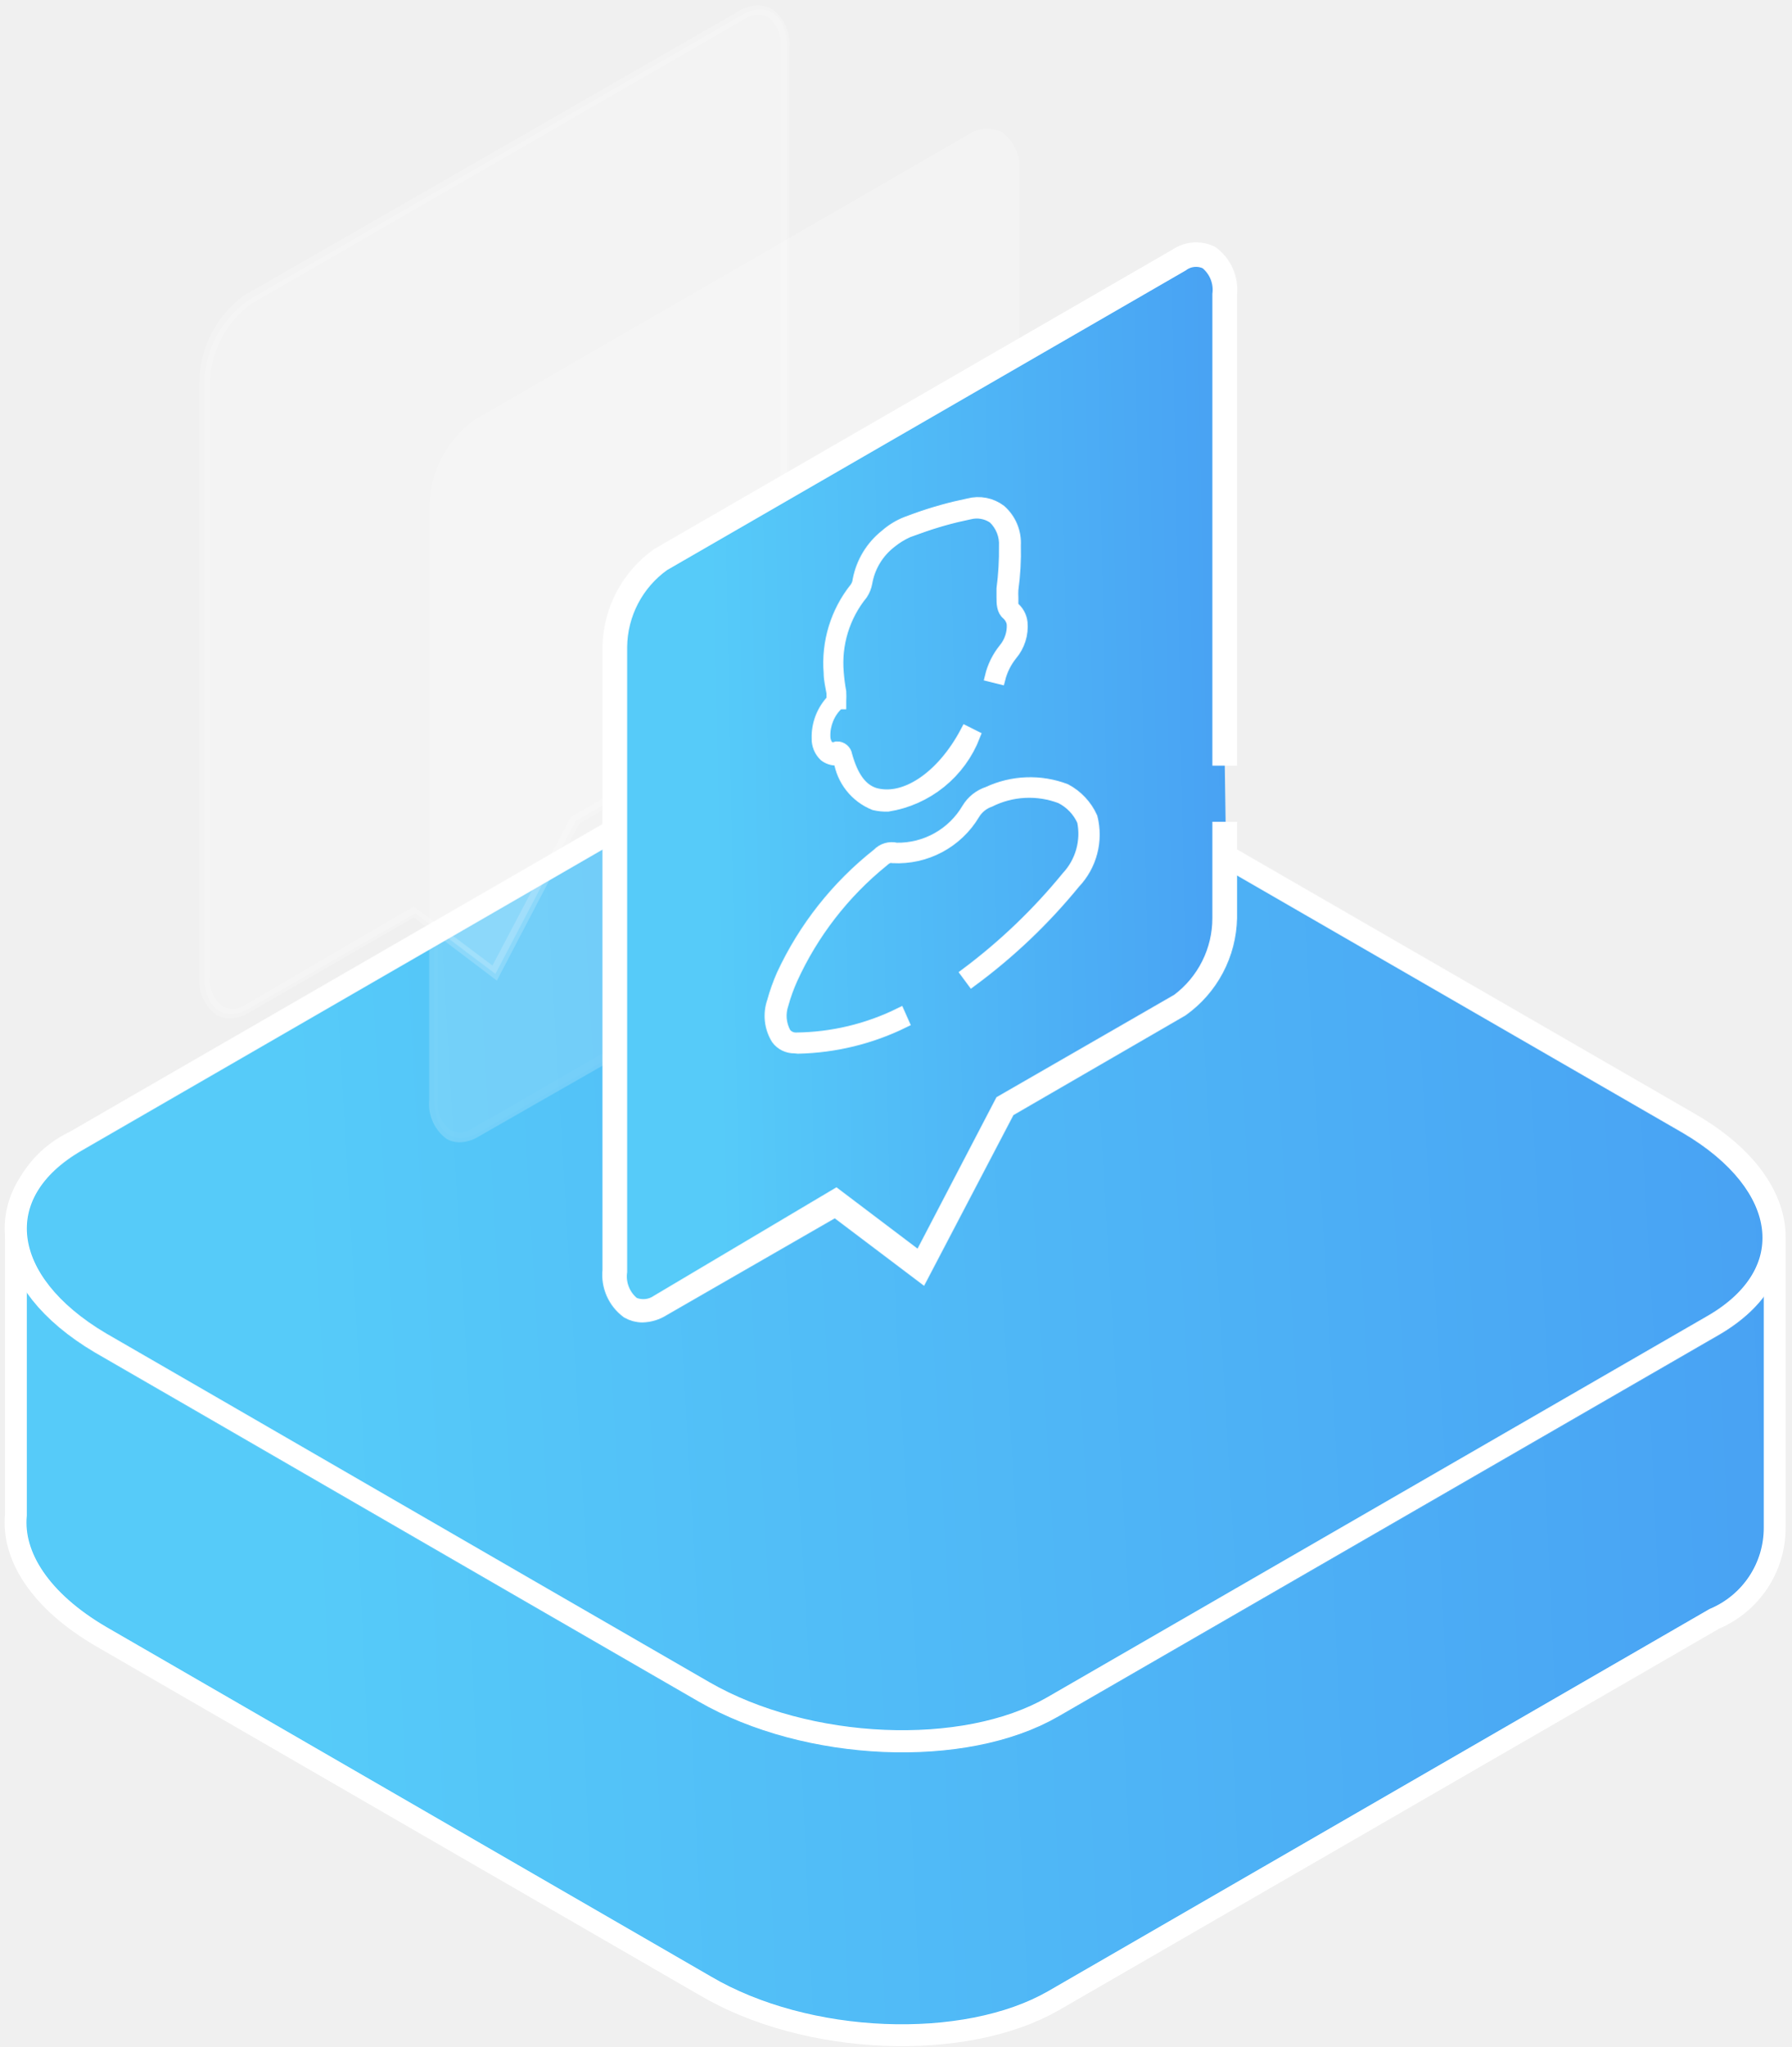
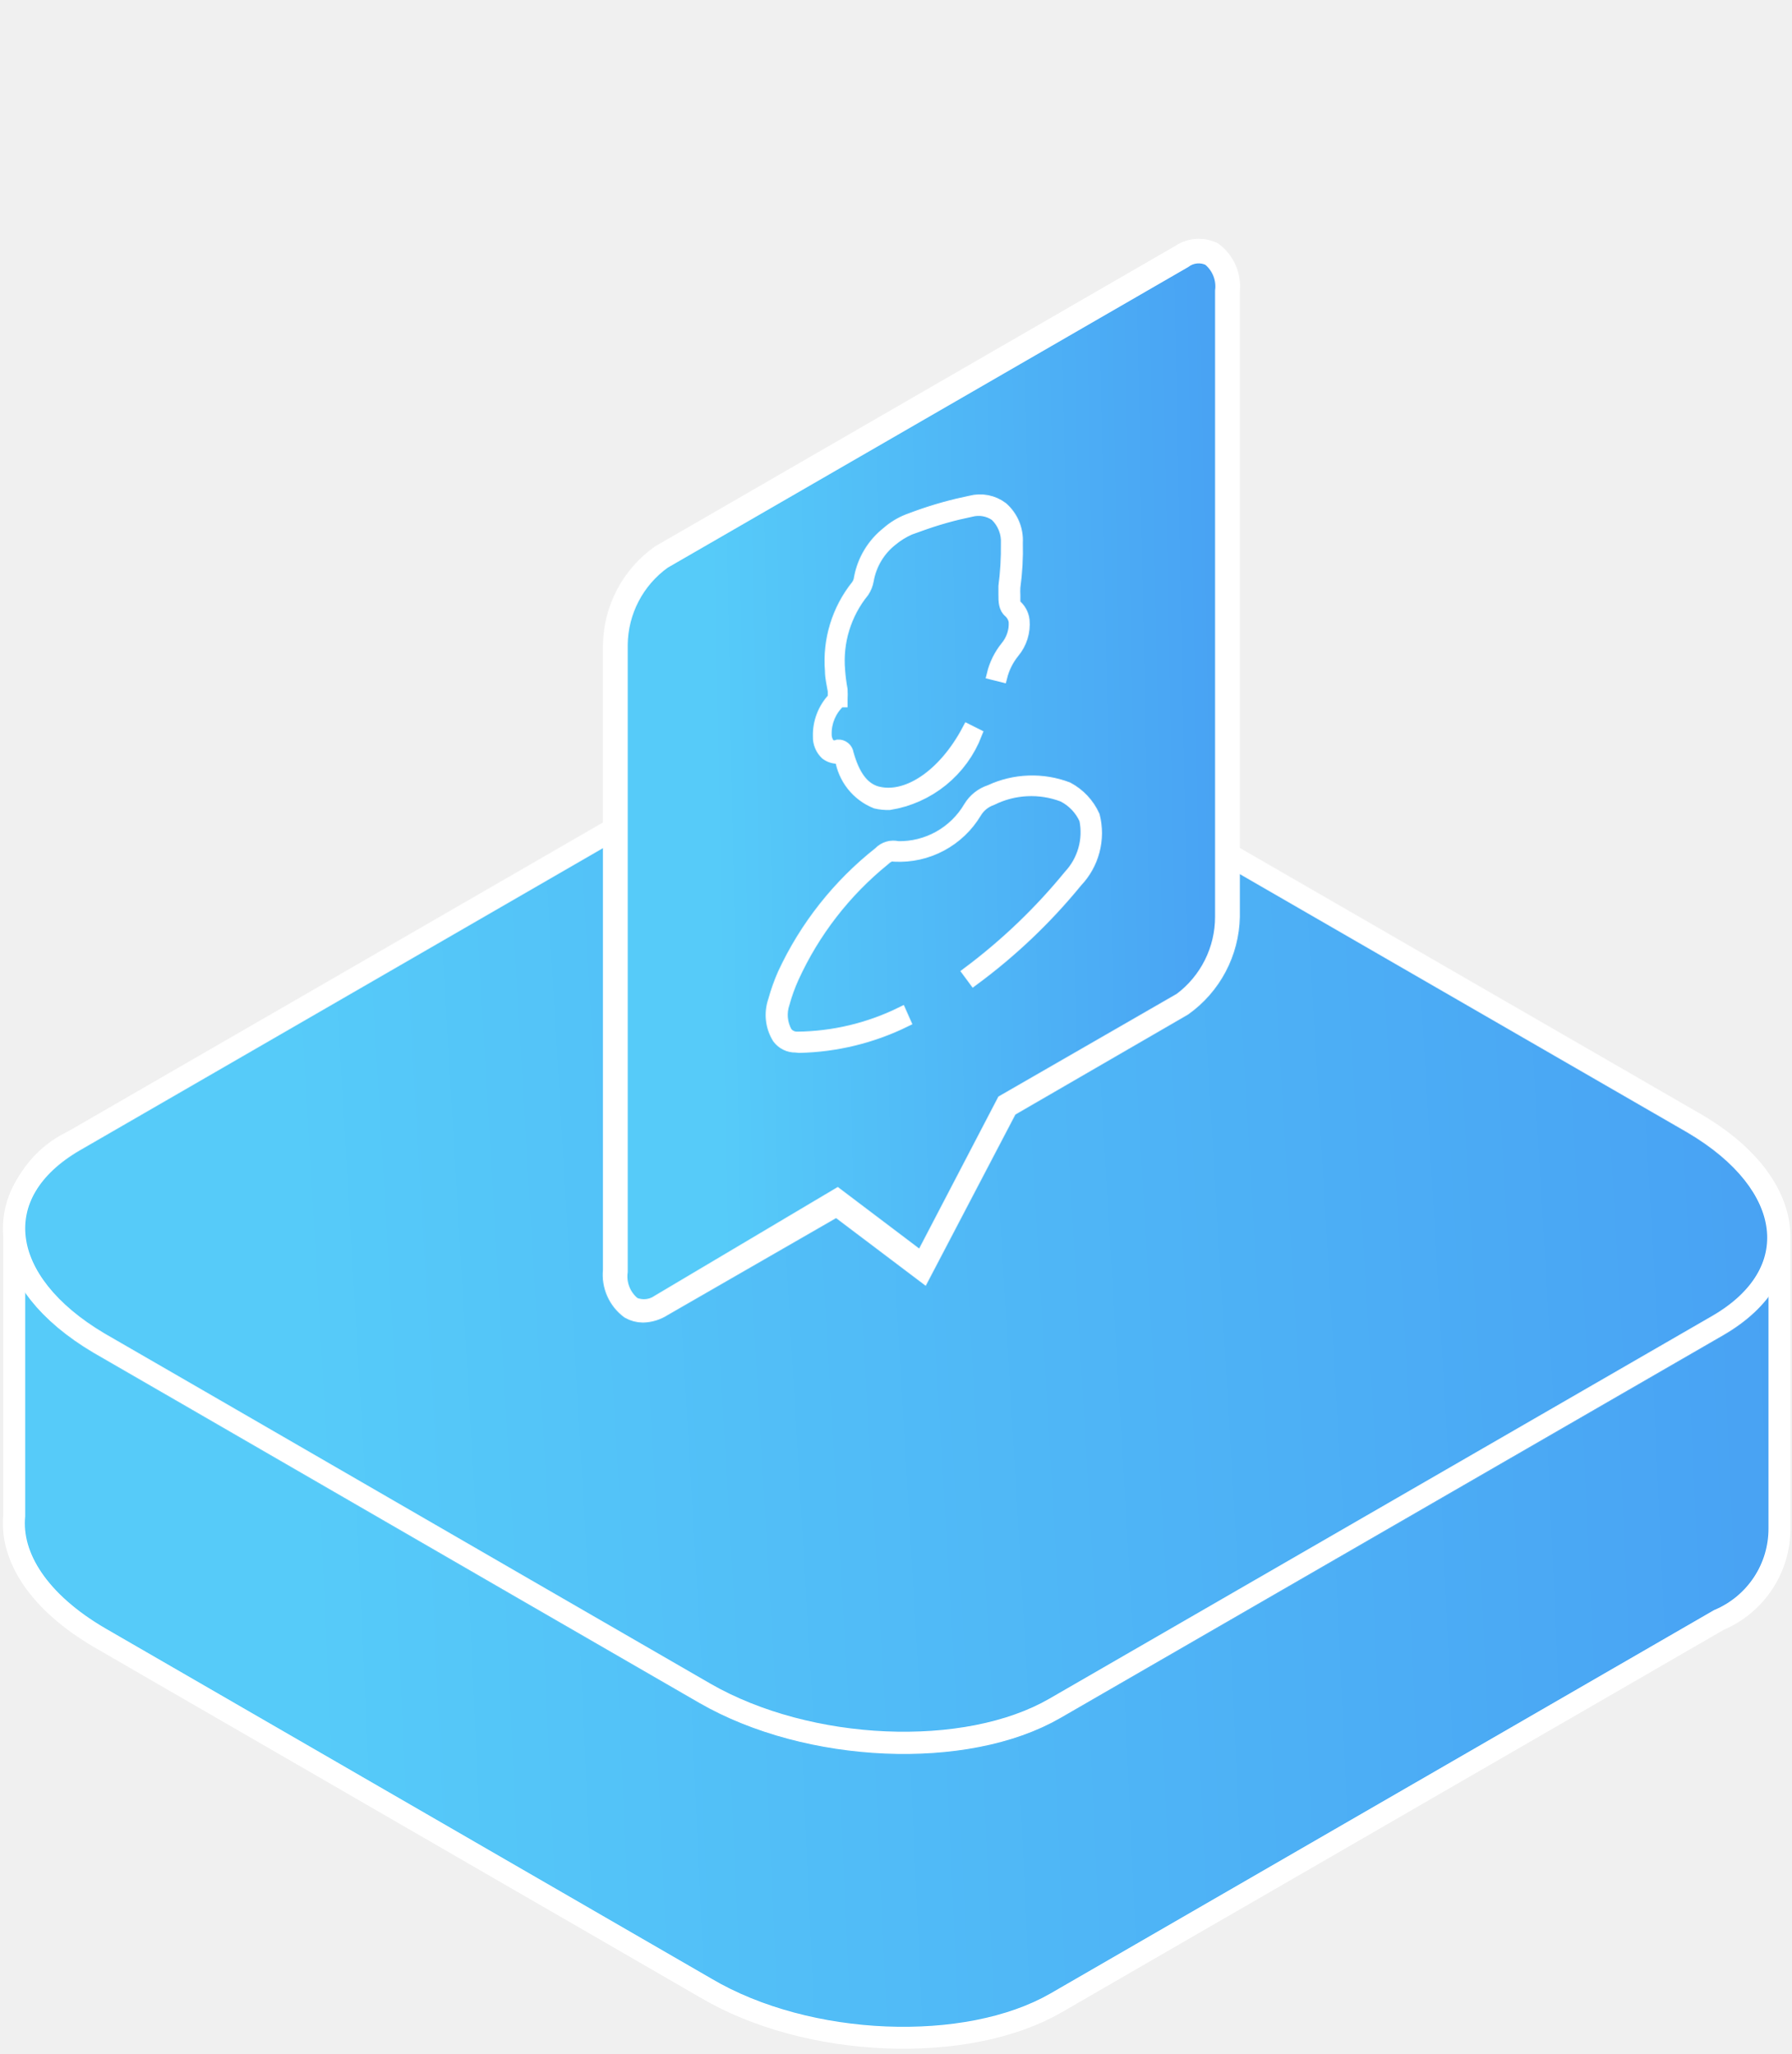
- <svg xmlns="http://www.w3.org/2000/svg" width="254" height="290" viewBox="0 0 254 290" fill="none">
-   <path d="M2.252 175.174C2.198 172.346 2.974 169.564 4.485 167.173C5.996 164.782 8.176 162.887 10.754 161.722L104.467 107.665C117.069 100.364 139.472 101.214 153.875 109.765L239.537 159.222C247.538 163.823 251.589 169.724 251.589 175.324V216.53C251.589 219.283 250.779 221.976 249.258 224.27C247.737 226.565 245.573 228.361 243.038 229.432L149.374 283.54C136.772 290.791 114.369 289.941 99.967 281.44L14.304 231.933C5.753 226.932 1.702 220.581 2.252 214.73V175.174Z" fill="url(#paint0_linear)" stroke="white" stroke-width="3.1" stroke-miterlimit="10" />
-   <path d="M74.364 225.094L99.818 239.796C114.42 248.197 136.673 249.197 149.275 241.896L242.889 187.838C255.49 180.537 253.99 167.835 239.388 159.234L153.726 109.777C139.173 101.376 116.92 100.376 104.318 107.677L10.755 161.735C-1.847 169.036 -0.297 181.737 14.255 190.339L28.107 198.34L74.364 225.094Z" fill="url(#paint1_linear)" stroke="white" stroke-width="3.14" stroke-miterlimit="10" />
-   <g opacity="0.9">
-     <path opacity="0.2" d="M28.938 54.203V138.306C28.938 142.825 31.697 144.918 35.074 143.063L58.859 129.458L70.228 138.02L81.597 116.329L105.382 102.676C107.261 101.351 108.801 99.6 109.876 97.566C110.95 95.532 111.53 93.274 111.566 90.974V6.728C111.566 2.209 108.807 0.164 105.382 1.971L35.455 42.358C33.497 43.664 31.883 45.422 30.748 47.484C29.614 49.546 28.993 51.85 28.938 54.203Z" fill="white" />
-     <path opacity="0.2" d="M30.708 143.875C29.847 143.243 29.166 142.397 28.732 141.421C28.298 140.445 28.127 139.372 28.234 138.31V54.206C28.256 51.807 28.835 49.446 29.925 47.308C31.014 45.17 32.585 43.314 34.514 41.886L104.679 1.595C105.372 1.125 106.177 0.847 107.013 0.789C107.848 0.73 108.684 0.894 109.436 1.262C110.297 1.894 110.978 2.74 111.412 3.716C111.846 4.692 112.017 5.764 111.909 6.827V90.835C111.865 93.251 111.257 95.623 110.134 97.762C109.011 99.901 107.403 101.748 105.44 103.156L82.083 116.713L70.429 138.976L58.632 130.032L35.417 143.447C34.591 143.975 33.638 144.27 32.658 144.303C31.982 144.334 31.309 144.187 30.708 143.875ZM69.81 136.835L80.894 115.762L104.679 102.062C106.47 100.777 107.938 99.094 108.97 97.147C110.002 95.199 110.568 93.038 110.625 90.835V6.732C110.723 5.916 110.609 5.088 110.292 4.329C109.975 3.571 109.467 2.907 108.817 2.403C108.296 2.147 107.715 2.039 107.136 2.089C106.558 2.139 106.004 2.347 105.535 2.689L35.56 43.075C33.808 44.365 32.375 46.039 31.369 47.968C30.363 49.898 29.811 52.032 29.757 54.206V138.31C29.658 139.126 29.773 139.954 30.09 140.712C30.407 141.471 30.915 142.135 31.564 142.638C32.086 142.894 32.667 143.003 33.245 142.953C33.824 142.902 34.377 142.695 34.847 142.353L58.632 128.463L69.81 136.835Z" fill="white" />
-   </g>
-   <g opacity="0.2">
-     <path opacity="0.9" d="M61.547 71.762V155.865C61.547 160.622 64.306 162.43 67.683 160.622L91.468 147.017L102.837 155.579L114.206 133.888L137.991 120.235C139.856 118.868 141.368 117.076 142.402 115.008C143.436 112.94 143.962 110.655 143.937 108.343V24.287C143.937 19.768 141.226 17.675 137.801 19.53L67.826 60.06C65.932 61.378 64.376 63.125 63.284 65.159C62.193 67.192 61.598 69.455 61.547 71.762Z" fill="white" />
-     <path opacity="0.9" d="M63.317 161.423C62.456 160.791 61.775 159.945 61.342 158.969C60.908 157.993 60.736 156.921 60.844 155.858V71.755C60.888 69.339 61.496 66.967 62.619 64.828C63.742 62.689 65.35 60.842 67.313 59.434L137.288 19.048C137.982 18.578 138.787 18.3 139.622 18.242C140.457 18.184 141.293 18.347 142.045 18.715C142.906 19.347 143.587 20.193 144.021 21.169C144.455 22.145 144.626 23.218 144.519 24.28V108.336C144.482 110.76 143.878 113.141 142.754 115.289C141.631 117.437 140.019 119.291 138.049 120.704L114.597 134.214L102.943 156.524L91.288 147.676L67.837 161.09C66.994 161.614 66.022 161.894 65.03 161.899C64.429 161.88 63.842 161.717 63.317 161.423ZM102.42 154.383L113.503 133.215L137.288 119.467C139.061 118.198 140.511 116.528 141.519 114.594C142.527 112.661 143.066 110.517 143.092 108.336V24.28C143.19 23.464 143.075 22.636 142.758 21.878C142.442 21.119 141.934 20.455 141.284 19.951C140.763 19.696 140.182 19.587 139.603 19.637C139.025 19.688 138.471 19.895 138.002 20.237L67.837 60.623C66.085 61.914 64.651 63.587 63.645 65.517C62.639 67.446 62.088 69.58 62.033 71.755V155.858C61.935 156.674 62.049 157.502 62.366 158.261C62.683 159.019 63.191 159.683 63.841 160.187C64.365 160.441 64.949 160.545 65.529 160.486C66.109 160.427 66.661 160.208 67.123 159.854L91.146 146.011L102.42 154.383Z" fill="white" />
-   </g>
-   <path d="M173.613 107.522V41.713C173.613 36.962 170.712 34.812 167.162 36.712L93.601 79.468C91.626 80.847 90 82.668 88.854 84.787C87.708 86.905 87.073 89.262 87 91.67V180.033C87 185.034 89.9 186.984 93.451 185.034L118.455 170.732L130.406 179.483L142.308 156.629L167.312 142.327C169.271 140.909 170.873 139.055 171.993 136.912C173.112 134.768 173.718 132.394 173.763 129.976V117.474" fill="url(#paint2_linear)" />
-   <path d="M91.059 186.429C92.106 186.403 93.126 186.092 94.009 185.528L118.413 171.476L130.664 180.728L142.916 157.324L167.52 143.072C169.593 141.598 171.293 139.658 172.482 137.409C173.672 135.16 174.319 132.664 174.371 130.12V117.469H172.871V130.12C172.872 132.392 172.345 134.632 171.329 136.663C170.313 138.695 168.838 140.461 167.02 141.822L142.016 156.224L130.414 178.477L118.513 169.476L93.259 184.478C92.754 184.831 92.167 185.049 91.554 185.11C90.941 185.171 90.323 185.074 89.758 184.828C89.076 184.289 88.547 183.58 88.223 182.773C87.898 181.967 87.79 181.089 87.908 180.228V91.665C87.935 89.372 88.501 87.118 89.561 85.085C90.621 83.052 92.145 81.298 94.009 79.963L167.52 37.507C168.013 37.13 168.602 36.897 169.22 36.836C169.838 36.774 170.462 36.885 171.02 37.157C171.694 37.692 172.218 38.392 172.543 39.189C172.867 39.987 172.98 40.854 172.871 41.708V107.517H174.371V41.708C174.484 40.59 174.304 39.463 173.848 38.437C173.391 37.411 172.676 36.521 171.77 35.857C170.98 35.47 170.101 35.298 169.223 35.36C168.345 35.421 167.499 35.714 166.77 36.207L93.259 78.663C91.182 80.145 89.48 82.093 88.29 84.351C87.101 86.609 86.456 89.113 86.408 91.665V180.028C86.295 181.145 86.475 182.272 86.931 183.298C87.387 184.325 88.103 185.214 89.008 185.878C89.633 186.234 90.339 186.424 91.059 186.429Z" fill="white" stroke="white" stroke-width="2" />
-   <path d="M125.867 114.28C128.622 113.843 131.214 112.689 133.382 110.933C135.55 109.178 137.218 106.883 138.218 104.279L136.918 103.629C133.468 110.18 128.117 113.63 123.966 112.38C122.166 111.78 120.916 110.08 120.066 107.029C120.016 106.685 119.841 106.371 119.572 106.149C119.304 105.927 118.963 105.813 118.616 105.829C118.263 105.974 117.868 105.974 117.515 105.829C117.162 105.429 116.967 104.913 116.965 104.379C116.941 103.517 117.102 102.66 117.439 101.866C117.775 101.072 118.279 100.36 118.916 99.778H119.216V99.378C119.24 98.928 119.24 98.478 119.216 98.028C119.05 97.135 118.933 96.233 118.866 95.328C118.508 91.325 119.728 87.341 122.266 84.226C122.594 83.726 122.815 83.165 122.916 82.576C123.307 80.361 124.499 78.367 126.267 76.975C127.026 76.348 127.867 75.826 128.767 75.425L130.167 74.925C132.53 74.063 134.954 73.378 137.418 72.874C137.995 72.721 138.598 72.695 139.185 72.799C139.772 72.903 140.33 73.133 140.819 73.474C141.344 73.973 141.755 74.581 142.023 75.254C142.291 75.928 142.409 76.651 142.369 77.375C142.396 79.398 142.279 81.42 142.019 83.426V84.576C142.019 85.526 142.019 86.526 142.769 87.126C143.142 87.469 143.389 87.927 143.469 88.427C143.545 89.697 143.134 90.949 142.319 91.927C141.383 93.083 140.717 94.432 140.369 95.878L141.769 96.228C142.086 94.986 142.665 93.826 143.469 92.827C144.004 92.195 144.407 91.462 144.656 90.672C144.905 89.883 144.995 89.051 144.919 88.227C144.87 87.775 144.729 87.338 144.506 86.943C144.282 86.547 143.981 86.201 143.619 85.926C143.619 85.926 143.619 85.626 143.619 84.726C143.597 84.343 143.597 83.959 143.619 83.576C143.907 81.489 144.025 79.381 143.969 77.275C144.021 76.337 143.859 75.399 143.495 74.533C143.131 73.666 142.575 72.894 141.869 72.274C141.228 71.789 140.486 71.456 139.697 71.3C138.909 71.144 138.096 71.169 137.318 71.374C134.771 71.894 132.264 72.596 129.817 73.474L128.467 73.975C127.387 74.399 126.388 75.008 125.517 75.775C123.48 77.384 122.095 79.675 121.616 82.226C121.576 82.605 121.438 82.966 121.216 83.276C118.481 86.688 117.156 91.019 117.515 95.378C117.515 96.378 117.766 97.278 117.916 98.228V99.178C117.223 99.903 116.681 100.758 116.321 101.694C115.96 102.629 115.789 103.627 115.815 104.629C115.799 105.104 115.885 105.577 116.066 106.017C116.247 106.457 116.519 106.853 116.865 107.179C117.45 107.625 118.186 107.822 118.916 107.729C119.12 109.133 119.69 110.459 120.567 111.573C121.445 112.688 122.6 113.552 123.916 114.08C124.555 114.232 125.211 114.299 125.867 114.28Z" fill="white" stroke="white" stroke-width="1.5" />
-   <path d="M113.136 148.587C118.342 148.476 123.462 147.23 128.138 144.936L127.538 143.586C122.961 145.839 117.937 147.036 112.836 147.087C112.556 147.091 112.28 147.029 112.028 146.908C111.776 146.786 111.556 146.608 111.385 146.387C111.047 145.774 110.84 145.096 110.78 144.398C110.72 143.701 110.807 142.998 111.035 142.336C111.375 141.104 111.81 139.9 112.336 138.735C115.279 132.283 119.679 126.6 125.187 122.133C125.888 121.483 126.238 121.533 126.588 121.583C128.89 121.703 131.182 121.193 133.217 120.11C135.252 119.026 136.953 117.409 138.139 115.432C138.638 114.592 139.417 113.954 140.34 113.632C141.881 112.861 143.566 112.418 145.288 112.332C147.009 112.246 148.73 112.518 150.341 113.132C151.72 113.823 152.816 114.972 153.442 116.382C153.727 117.771 153.676 119.209 153.293 120.574C152.91 121.94 152.207 123.195 151.241 124.233C147.048 129.365 142.245 133.966 136.939 137.935L137.789 139.085C143.218 135.079 148.123 130.409 152.391 125.183C153.557 123.959 154.393 122.459 154.821 120.823C155.25 119.188 155.257 117.471 154.842 115.832C154.071 114.119 152.751 112.711 151.091 111.831C149.316 111.156 147.423 110.843 145.525 110.912C143.627 110.98 141.761 111.429 140.04 112.232C138.806 112.635 137.758 113.469 137.089 114.582C136.069 116.319 134.605 117.753 132.847 118.737C131.09 119.722 129.102 120.221 127.088 120.183C126.607 120.066 126.104 120.078 125.63 120.219C125.155 120.359 124.727 120.623 124.387 120.983C118.588 125.559 113.945 131.434 110.835 138.135C110.292 139.367 109.84 140.637 109.485 141.936C109.18 142.816 109.076 143.753 109.18 144.679C109.283 145.605 109.593 146.496 110.085 147.287C110.38 147.683 110.765 148.003 111.209 148.221C111.652 148.438 112.142 148.547 112.636 148.537L113.136 148.587Z" fill="white" stroke="white" stroke-width="1.5" />
+ <svg xmlns="http://www.w3.org/2000/svg" width="253" height="290" viewBox="0 0 253 290" fill="none">
+   <path d="M2.006 174.554C1.951 171.726 2.728 168.944 4.239 166.553C5.75 164.162 7.93 162.267 10.508 161.102L104.221 107.045C116.823 99.743 139.226 100.594 153.628 109.145L239.291 158.602C247.292 163.203 251.342 169.104 251.342 174.704V215.91C251.343 218.663 250.533 221.356 249.012 223.65C247.491 225.945 245.327 227.741 242.791 228.812L149.128 282.92C136.526 290.171 114.123 289.321 99.721 280.82L14.058 231.313C5.507 226.312 1.456 219.961 2.006 214.11V174.554Z" fill="url(#paint0_linear)" stroke="white" stroke-width="3.1" stroke-miterlimit="10" />
+   <path d="M74.118 224.475L99.572 239.177C114.174 247.578 136.427 248.578 149.029 241.277L242.642 187.219C255.244 179.918 253.744 167.216 239.142 158.615L153.479 109.158C138.927 100.757 116.674 99.757 104.072 107.058L10.509 161.115C-2.093 168.417 -0.543 181.118 14.009 189.72L27.861 197.721L74.118 224.475Z" fill="url(#paint1_linear)" stroke="white" stroke-width="3.14" stroke-miterlimit="10" />
+   <path d="M173.367 106.903V41.094C173.367 36.343 170.466 34.193 166.916 36.093L93.355 78.849C91.38 80.228 89.754 82.049 88.608 84.168C87.462 86.286 86.827 88.643 86.754 91.051V179.414C86.754 184.414 89.654 186.365 93.205 184.414L118.209 170.112L130.16 178.864L142.062 156.01L167.066 141.708C169.025 140.29 170.627 138.436 171.747 136.293C172.866 134.149 173.472 131.774 173.517 129.356V116.855" fill="url(#paint2_linear)" />
+   <path d="M90.812 185.808C91.86 185.783 92.88 185.471 93.763 184.908L118.166 170.856L130.418 180.108L142.67 156.704L167.274 142.452C169.347 140.978 171.047 139.038 172.236 136.789C173.426 134.54 174.073 132.044 174.125 129.5V116.848H172.624V129.5C172.626 131.771 172.098 134.012 171.083 136.043C170.067 138.074 168.592 139.841 166.774 141.202L141.77 155.604L130.168 177.857L118.266 168.856L93.013 183.858C92.508 184.211 91.921 184.429 91.308 184.49C90.695 184.551 90.077 184.454 89.512 184.208C88.83 183.668 88.301 182.96 87.977 182.153C87.652 181.347 87.544 180.469 87.662 179.608V91.045C87.689 88.752 88.255 86.498 89.315 84.465C90.375 82.432 91.899 80.678 93.763 79.343L167.274 36.887C167.767 36.51 168.356 36.277 168.974 36.215C169.592 36.154 170.215 36.265 170.774 36.537C171.448 37.072 171.972 37.772 172.296 38.569C172.621 39.367 172.734 40.234 172.624 41.087V115.231H174.125V41.087C174.238 39.97 174.058 38.843 173.601 37.817C173.145 36.791 172.429 35.901 171.524 35.237C170.734 34.85 169.855 34.678 168.977 34.74C168.099 34.801 167.253 35.093 166.524 35.587L93.013 78.043C90.936 79.525 89.234 81.473 88.044 83.731C86.855 85.988 86.21 88.493 86.162 91.045V179.408C86.049 180.525 86.229 181.652 86.685 182.678C87.141 183.704 87.857 184.594 88.762 185.258C89.387 185.614 90.093 185.804 90.812 185.808Z" fill="white" stroke="white" stroke-width="2" />
+   <path d="M125.621 113.658C128.376 113.221 130.968 112.067 133.136 110.311C135.304 108.556 136.972 106.261 137.972 103.657L136.672 103.007C133.222 109.558 127.871 113.008 123.72 111.758C121.92 111.158 120.67 109.458 119.82 106.407C119.77 106.063 119.594 105.749 119.326 105.527C119.058 105.305 118.717 105.191 118.369 105.207C118.017 105.352 117.622 105.352 117.269 105.207C116.916 104.806 116.721 104.291 116.719 103.757C116.695 102.895 116.856 102.038 117.193 101.244C117.529 100.45 118.033 99.738 118.67 99.156H118.97V98.756C118.994 98.306 118.994 97.856 118.97 97.406C118.804 96.513 118.687 95.611 118.62 94.706C118.262 90.703 119.482 86.719 122.02 83.604C122.348 83.104 122.569 82.543 122.67 81.954C123.061 79.738 124.253 77.745 126.021 76.353C126.78 75.725 127.621 75.204 128.521 74.803L129.921 74.303C132.284 73.441 134.708 72.756 137.172 72.252C137.749 72.099 138.351 72.073 138.939 72.177C139.526 72.281 140.084 72.511 140.573 72.852C141.098 73.351 141.509 73.959 141.777 74.632C142.045 75.306 142.163 76.029 142.123 76.753C142.15 78.776 142.033 80.798 141.773 82.804V83.954C141.773 84.904 141.773 85.904 142.523 86.504C142.896 86.847 143.143 87.305 143.223 87.805C143.299 89.075 142.888 90.327 142.073 91.305C141.137 92.461 140.471 93.81 140.123 95.256L141.523 95.606C141.84 94.364 142.419 93.204 143.223 92.205C143.758 91.573 144.161 90.84 144.41 90.05C144.659 89.261 144.748 88.429 144.673 87.605C144.624 87.153 144.483 86.716 144.26 86.321C144.036 85.925 143.734 85.579 143.373 85.304C143.373 85.304 143.373 85.004 143.373 84.104C143.351 83.721 143.351 83.337 143.373 82.954C143.661 80.867 143.778 78.759 143.723 76.653C143.775 75.715 143.613 74.777 143.249 73.911C142.885 73.044 142.329 72.272 141.623 71.652C140.982 71.167 140.24 70.834 139.451 70.678C138.663 70.522 137.849 70.547 137.072 70.752C134.525 71.272 132.018 71.974 129.571 72.852L128.221 73.352C127.14 73.777 126.142 74.386 125.271 75.153C123.234 76.762 121.849 79.053 121.37 81.604C121.33 81.982 121.192 82.344 120.97 82.654C118.234 86.066 116.91 90.397 117.269 94.755C117.269 95.756 117.519 96.656 117.669 97.606V98.556C116.977 99.281 116.435 100.136 116.075 101.072C115.714 102.007 115.542 103.005 115.569 104.007C115.553 104.482 115.639 104.955 115.82 105.395C116.001 105.835 116.273 106.231 116.619 106.557C117.204 107.003 117.94 107.2 118.67 107.107C118.874 108.511 119.444 109.837 120.321 110.951C121.199 112.066 122.354 112.93 123.67 113.458C124.309 113.61 124.965 113.677 125.621 113.658Z" fill="white" stroke="white" stroke-width="1.5" />
+   <path d="M112.89 147.965C118.096 147.853 123.216 146.608 127.892 144.314L127.292 142.964C122.715 145.217 117.691 146.414 112.59 146.465C112.31 146.468 112.034 146.407 111.782 146.286C111.53 146.164 111.31 145.986 111.139 145.764C110.801 145.151 110.594 144.474 110.534 143.776C110.474 143.079 110.561 142.376 110.789 141.714C111.129 140.482 111.564 139.278 112.089 138.113C115.033 131.661 119.432 125.978 124.941 121.511C125.641 120.861 125.992 120.911 126.342 120.961C128.644 121.08 130.935 120.571 132.97 119.488C135.005 118.404 136.707 116.787 137.893 114.81C138.392 113.97 139.171 113.332 140.094 113.01C141.635 112.239 143.32 111.796 145.042 111.71C146.763 111.624 148.484 111.896 150.095 112.51C151.474 113.201 152.57 114.35 153.195 115.76C153.481 117.149 153.43 118.587 153.047 119.952C152.664 121.318 151.961 122.573 150.995 123.611C146.802 128.743 141.999 133.344 136.693 137.313L137.543 138.463C142.972 134.457 147.877 129.787 152.145 124.561C153.311 123.337 154.147 121.837 154.575 120.201C155.004 118.566 155.011 116.849 154.596 115.21C153.825 113.497 152.505 112.089 150.845 111.209C149.07 110.534 147.177 110.221 145.279 110.29C143.38 110.358 141.515 110.807 139.794 111.609C138.56 112.013 137.512 112.847 136.843 113.96C135.823 115.697 134.359 117.131 132.601 118.115C130.844 119.1 128.856 119.598 126.842 119.561C126.361 119.444 125.858 119.456 125.383 119.597C124.909 119.737 124.481 120.001 124.141 120.361C118.341 124.937 113.699 130.812 110.589 137.513C110.046 138.745 109.594 140.015 109.239 141.314C108.934 142.194 108.83 143.131 108.933 144.057C109.037 144.983 109.347 145.874 109.839 146.665C110.134 147.061 110.519 147.381 110.963 147.599C111.406 147.816 111.896 147.925 112.389 147.915L112.89 147.965Z" fill="white" stroke="white" stroke-width="1.5" />
  <defs>
-     <linearGradient id="paint0_linear" x1="332.571" y1="177.439" x2="41.868" y2="190.732" gradientUnits="userSpaceOnUse">
+     <linearGradient id="paint0_linear" x1="332.325" y1="176.819" x2="41.621" y2="190.112" gradientUnits="userSpaceOnUse">
      <stop stop-color="#4392F1" />
      <stop offset="1" stop-color="#56CBF9" />
    </linearGradient>
-     <linearGradient id="paint1_linear" x1="332.345" y1="160.717" x2="42.268" y2="177.811" gradientUnits="userSpaceOnUse">
+     <linearGradient id="paint1_linear" x1="332.099" y1="160.098" x2="42.022" y2="177.192" gradientUnits="userSpaceOnUse">
      <stop stop-color="#4392F1" />
      <stop offset="1" stop-color="#56CBF9" />
    </linearGradient>
-     <linearGradient id="paint2_linear" x1="201.937" y1="96.271" x2="100.627" y2="98.27" gradientUnits="userSpaceOnUse">
+     <linearGradient id="paint2_linear" x1="201.691" y1="95.652" x2="100.381" y2="97.65" gradientUnits="userSpaceOnUse">
      <stop stop-color="#4392F1" />
      <stop offset="1" stop-color="#56CBF9" />
    </linearGradient>
  </defs>
</svg>
